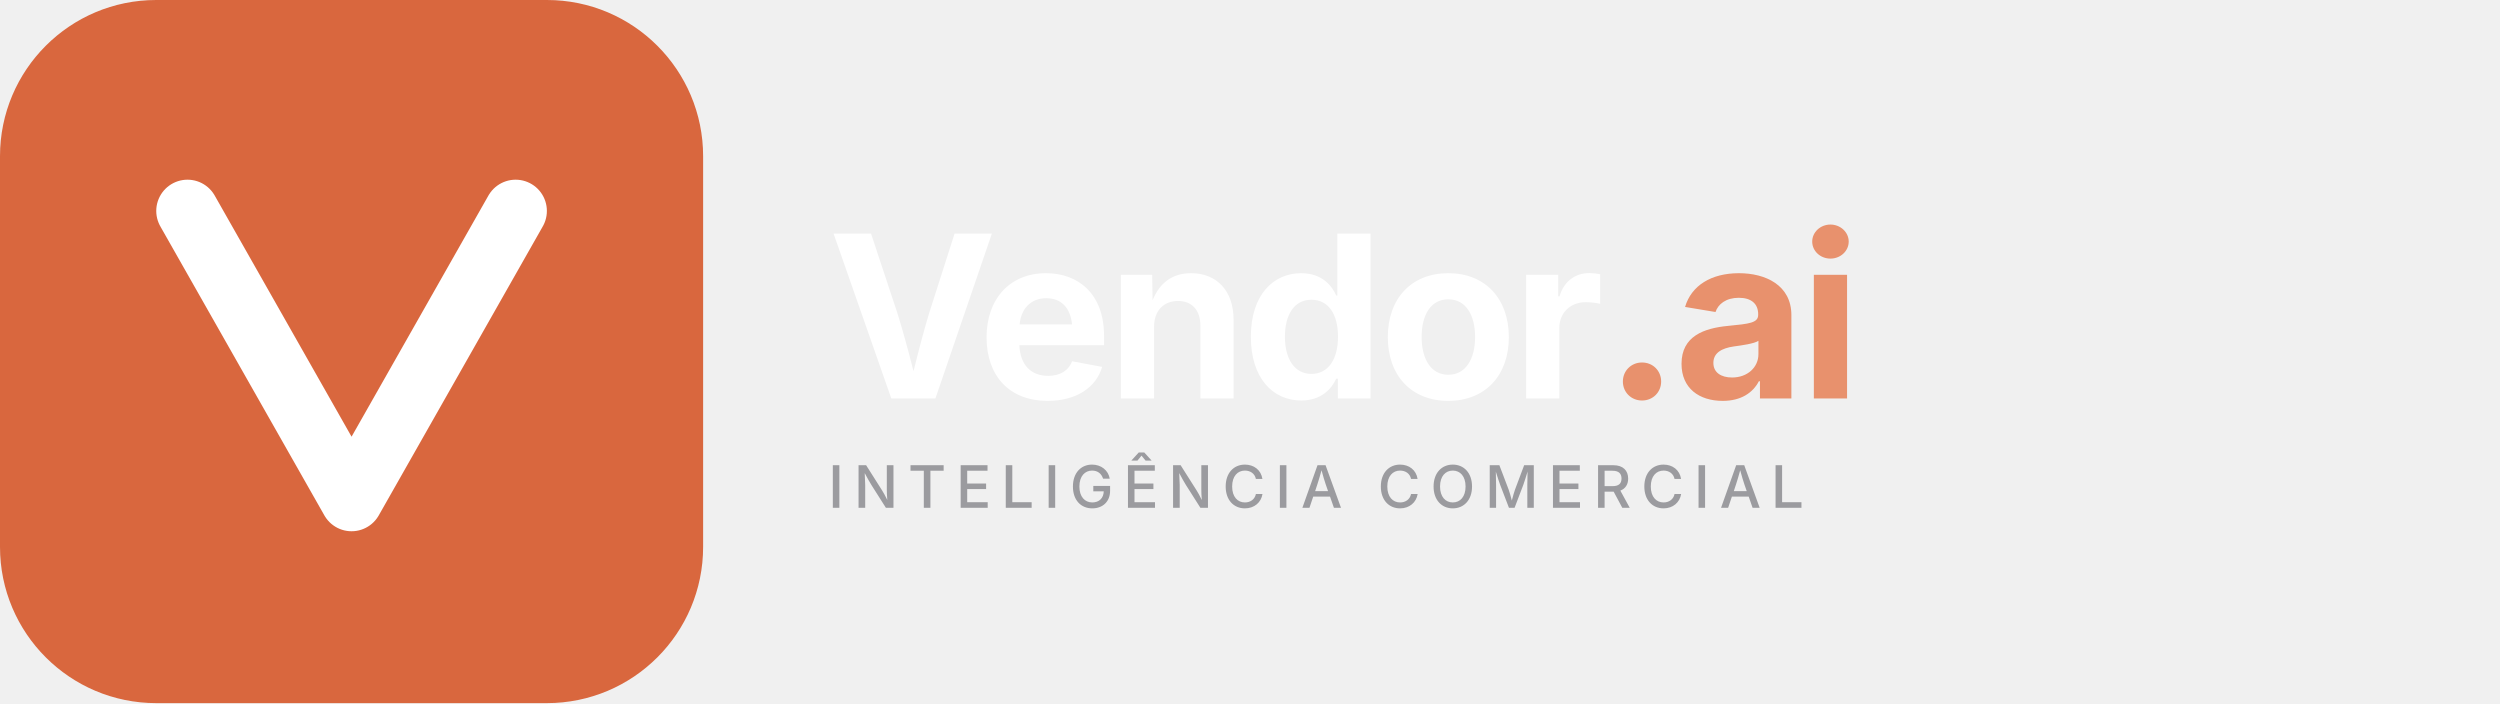
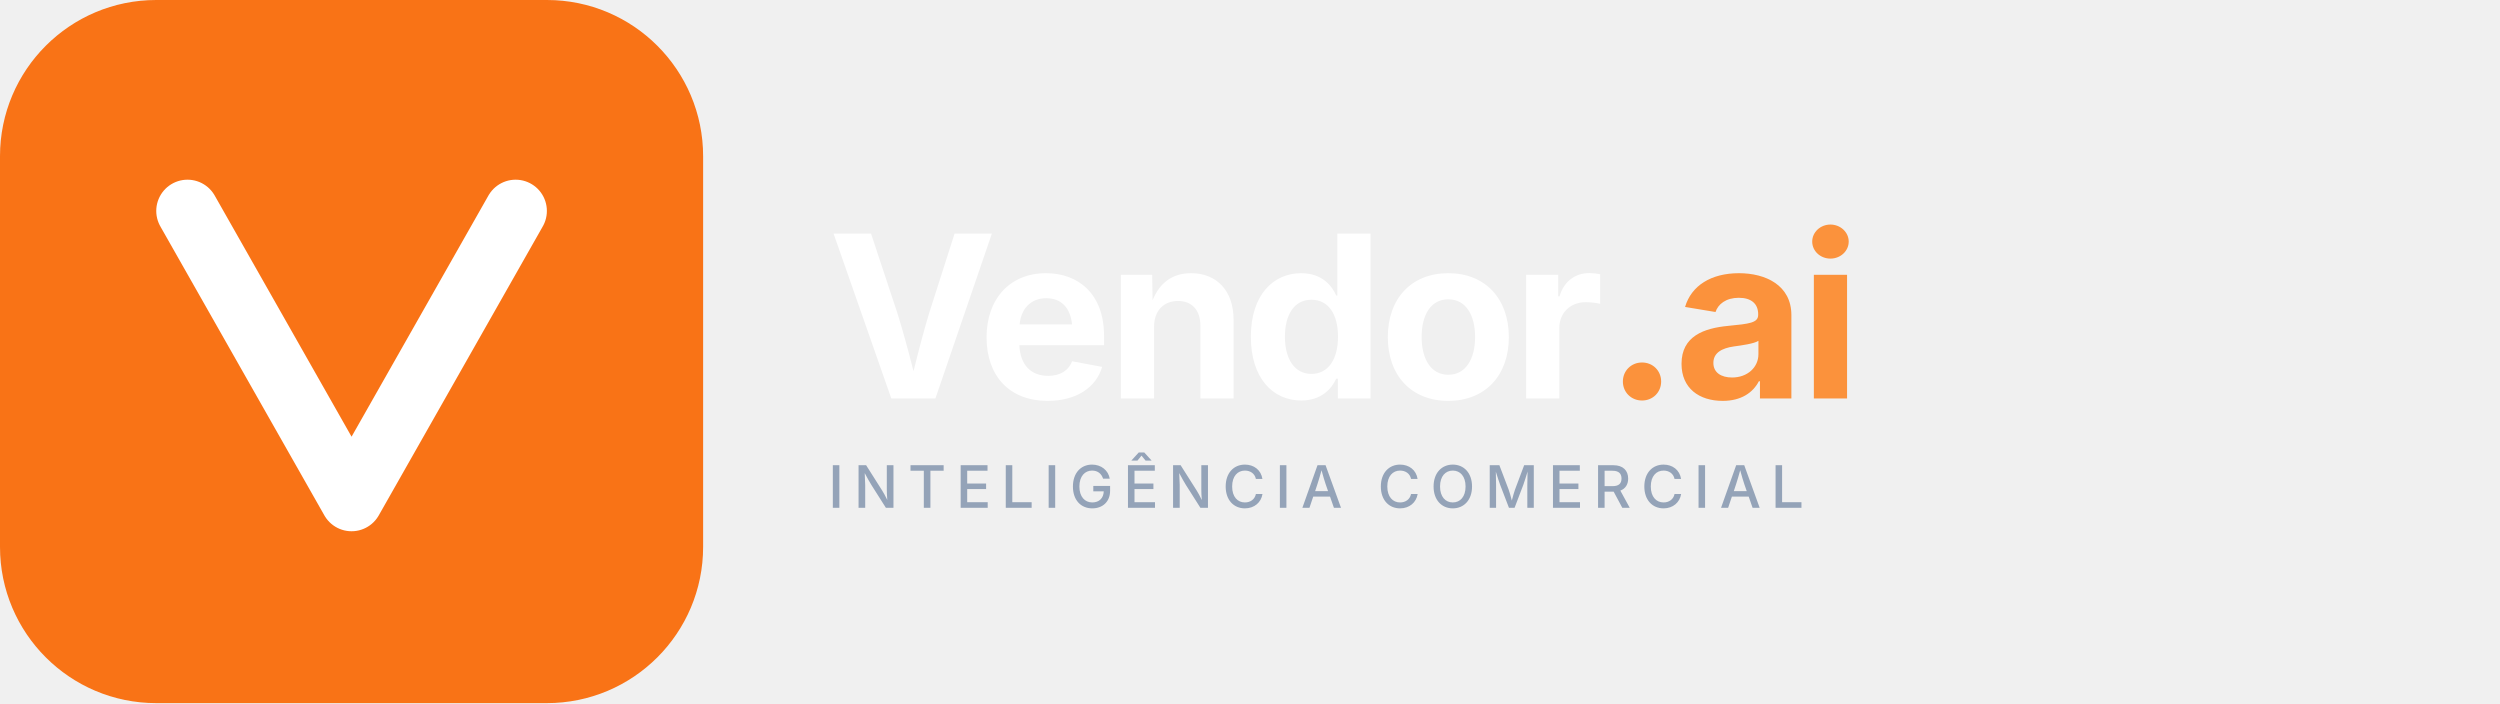
<svg xmlns="http://www.w3.org/2000/svg" width="640" height="180" viewBox="0 0 640 180" fill="none">
-   <rect width="180" height="180" rx="40" fill="#D9673E" />
+   <rect width="180" height="180" rx="40" fill="#F97316" />
  <path d="M48 54 L90 128 L132 54" stroke="#FFFFFF" stroke-width="16" stroke-linecap="round" stroke-linejoin="round" fill="none" />
-   <text x="212" y="102" font-family="Sora, -apple-system, sans-serif" font-size="58" font-weight="700" letter-spacing="-1.5" fill="#FFFFFF">Vendor<tspan fill="#E8916D">.ai</tspan>
+   <text x="212" y="102" font-family="Inter, -apple-system, BlinkMacSystemFont, 'Segoe UI', sans-serif" font-size="58" font-weight="700" letter-spacing="-1.5" fill="#FFFFFF">Vendor<tspan fill="#FB923C">.ai</tspan>
  </text>
-   <text x="212" y="130" font-family="Inter, -apple-system, sans-serif" font-size="15" font-weight="500" fill="#9B9B9F" letter-spacing="2.5">INTELIGÊNCIA COMERCIAL</text>
+   <text x="212" y="130" font-family="Inter, -apple-system, BlinkMacSystemFont, 'Segoe UI', sans-serif" font-size="15" font-weight="500" fill="#94A3B8" letter-spacing="2.5">INTELIGÊNCIA COMERCIAL</text>
</svg>
